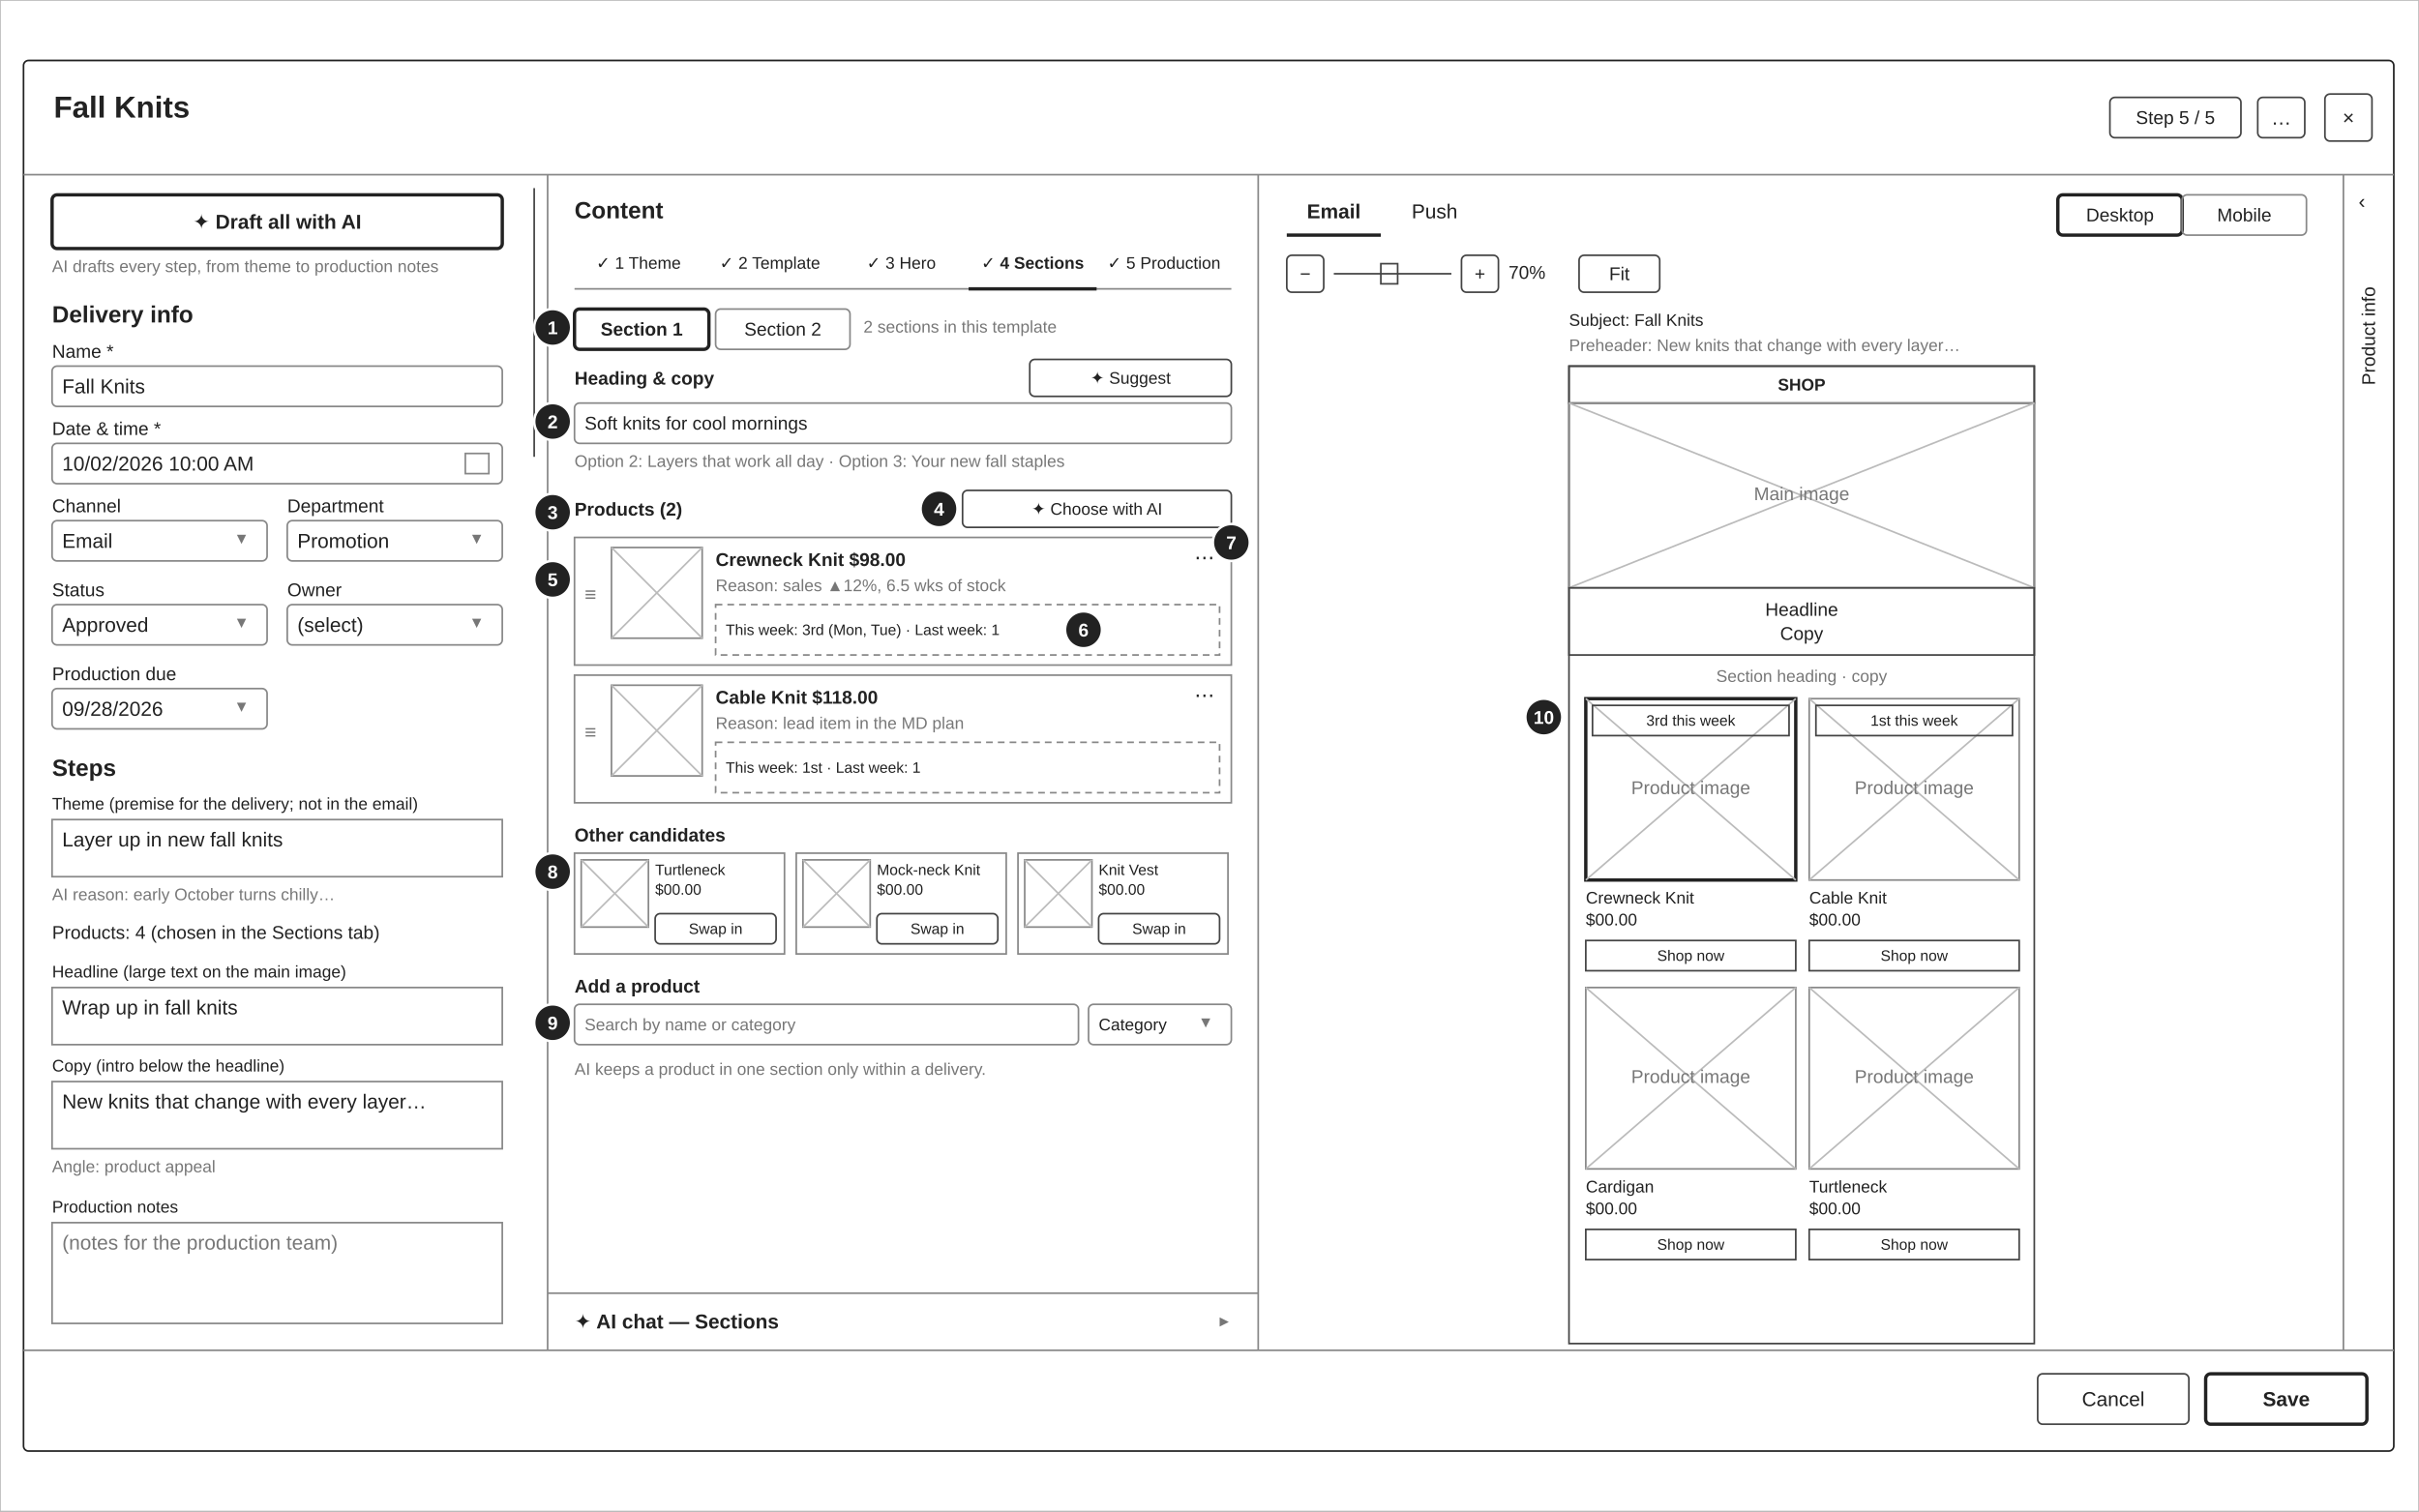
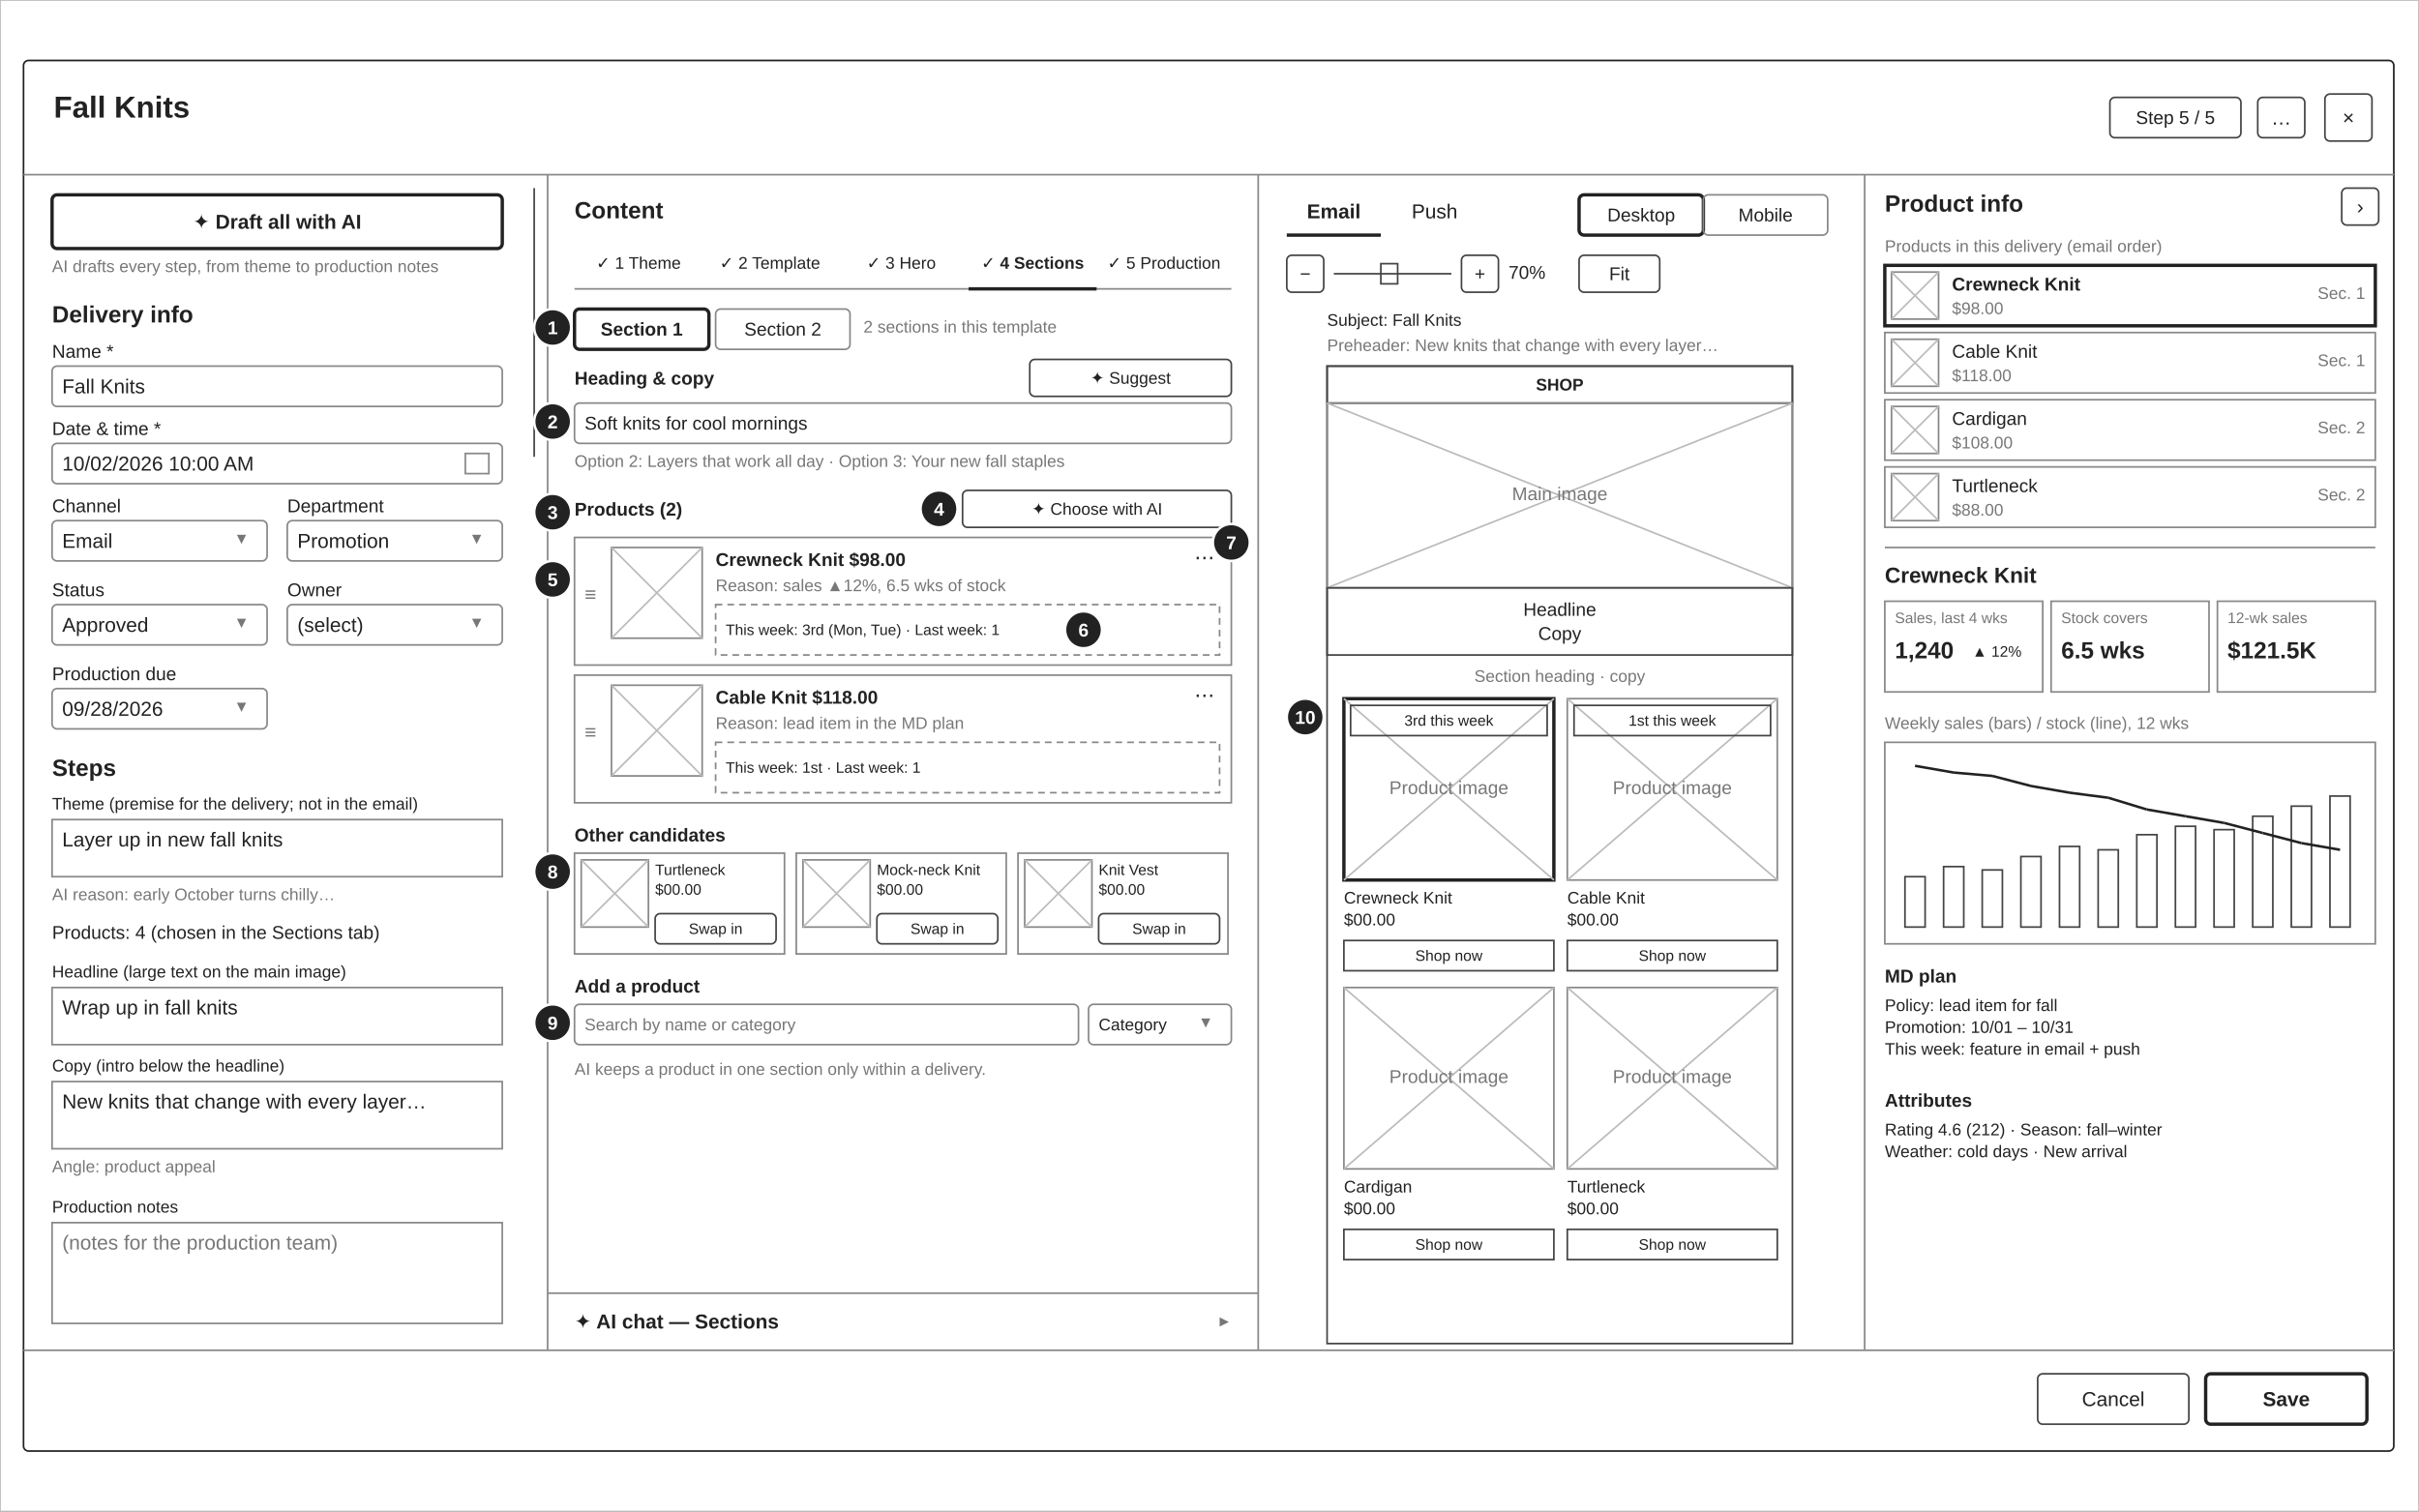
<svg xmlns="http://www.w3.org/2000/svg" width="1440" height="900" viewBox="0 0 1440 900" font-family="Segoe UI, Arial, sans-serif">
  <rect x="0" y="0" width="1440" height="900" fill="#FFFFFF" />
  <rect x="0.0" y="0.0" width="1440.0" height="900.0" rx="0" fill="none" stroke="#BBBBBB" stroke-width="1" />
  <rect x="14.0" y="36.0" width="1411.0" height="828.0" rx="3" fill="none" stroke="#222222" stroke-width="1" />
  <text x="32.0" y="70.0" font-size="18" fill="#222222" text-anchor="start" font-weight="bold">Fall Knits</text>
  <rect x="1256.0" y="58.0" width="78.0" height="24.0" rx="3" fill="none" stroke="#444444" stroke-width="1" />
  <text x="1295.0" y="73.8" font-size="11" fill="#222222" text-anchor="middle">Step 5 / 5</text>
  <rect x="1344.0" y="58.0" width="28.0" height="24.0" rx="3" fill="none" stroke="#444444" stroke-width="1" />
  <text x="1358.0" y="74.2" font-size="12" fill="#222222" text-anchor="middle">…</text>
  <rect x="1384.0" y="56.0" width="28.0" height="28.0" rx="3" fill="none" stroke="#444444" stroke-width="1" />
  <text x="1398.0" y="74.2" font-size="12" fill="#222222" text-anchor="middle">×</text>
  <line x1="14.0" y1="104.0" x2="1425.0" y2="104.0" stroke="#888888" stroke-width="1" />
  <line x1="326.0" y1="104.0" x2="326.0" y2="804.0" stroke="#888888" stroke-width="1" />
  <line x1="749.0" y1="104.0" x2="749.0" y2="804.0" stroke="#888888" stroke-width="1" />
  <text x="342.0" y="130.0" font-size="14" fill="#222222" text-anchor="start" font-weight="bold">Content</text>
  <text x="380.1" y="160.0" font-size="10" fill="#222222" text-anchor="middle">✓ 1 Theme</text>
  <text x="458.3" y="160.0" font-size="10" fill="#222222" text-anchor="middle">✓ 2 Template</text>
  <text x="536.5" y="160.0" font-size="10" fill="#222222" text-anchor="middle">✓ 3 Hero</text>
  <text x="614.7" y="160.0" font-size="10" fill="#222222" text-anchor="middle" font-weight="bold">✓ 4 Sections</text>
  <text x="692.9" y="160.0" font-size="10" fill="#222222" text-anchor="middle">✓ 5 Production</text>
  <line x1="342.0" y1="172.0" x2="733.0" y2="172.0" stroke="#888888" stroke-width="1" />
  <line x1="576.6" y1="172.0" x2="652.8" y2="172.0" stroke="#222222" stroke-width="2" />
  <line x1="14.0" y1="804.0" x2="1425.0" y2="804.0" stroke="#888888" stroke-width="1" />
  <rect x="1213.0" y="818.0" width="90.0" height="30.0" rx="3" fill="none" stroke="#444444" stroke-width="1" />
  <text x="1258.0" y="837.2" font-size="12" fill="#222222" text-anchor="middle">Cancel</text>
  <rect x="1313.0" y="818.0" width="96.0" height="30.0" rx="3" fill="none" stroke="#222222" stroke-width="2" />
  <text x="1361.0" y="837.2" font-size="12" fill="#222222" text-anchor="middle" font-weight="bold">Save</text>
  <rect x="31.0" y="116.0" width="268.0" height="32.0" rx="3" fill="none" stroke="#222222" stroke-width="2" />
  <text x="165.0" y="136.2" font-size="12" fill="#222222" text-anchor="middle" font-weight="bold">✦ Draft all with AI</text>
  <text x="31.0" y="162.0" font-size="10" fill="#777777" text-anchor="start">AI drafts every step, from theme to production notes</text>
  <text x="31.0" y="192.0" font-size="14" fill="#222222" text-anchor="start" font-weight="bold">Delivery info</text>
  <text x="31.0" y="213.0" font-size="11" fill="#222222" text-anchor="start">Name *</text>
  <rect x="31.0" y="218.0" width="268.0" height="24.0" rx="3" fill="none" stroke="#888888" stroke-width="1" />
  <text x="37.0" y="234.2" font-size="12" fill="#222222" text-anchor="start">Fall Knits</text>
  <text x="31.0" y="259.0" font-size="11" fill="#222222" text-anchor="start">Date &amp; time *</text>
  <rect x="31.0" y="264.0" width="268.0" height="24.0" rx="3" fill="none" stroke="#888888" stroke-width="1" />
  <text x="37.0" y="280.2" font-size="12" fill="#222222" text-anchor="start">10/02/2026 10:00 AM</text>
  <rect x="277.0" y="270.0" width="14.0" height="12.0" rx="0" fill="none" stroke="#888888" stroke-width="1" />
  <text x="31.0" y="305.0" font-size="11" fill="#222222" text-anchor="start">Channel</text>
  <rect x="31.0" y="310.0" width="128.0" height="24.0" rx="3" fill="none" stroke="#888888" stroke-width="1" />
  <text x="37.0" y="326.2" font-size="12" fill="#222222" text-anchor="start">Email</text>
  <text x="141.0" y="324.0" font-size="11" fill="#777777" text-anchor="start">▾</text>
  <text x="171.0" y="305.0" font-size="11" fill="#222222" text-anchor="start">Department</text>
  <rect x="171.0" y="310.0" width="128.0" height="24.0" rx="3" fill="none" stroke="#888888" stroke-width="1" />
  <text x="177.0" y="326.2" font-size="12" fill="#222222" text-anchor="start">Promotion</text>
  <text x="281.0" y="324.0" font-size="11" fill="#777777" text-anchor="start">▾</text>
  <text x="31.0" y="355.0" font-size="11" fill="#222222" text-anchor="start">Status</text>
  <rect x="31.0" y="360.0" width="128.0" height="24.0" rx="3" fill="none" stroke="#888888" stroke-width="1" />
  <text x="37.0" y="376.2" font-size="12" fill="#222222" text-anchor="start">Approved</text>
  <text x="141.0" y="374.0" font-size="11" fill="#777777" text-anchor="start">▾</text>
  <text x="171.0" y="355.0" font-size="11" fill="#222222" text-anchor="start">Owner</text>
  <rect x="171.0" y="360.0" width="128.0" height="24.0" rx="3" fill="none" stroke="#888888" stroke-width="1" />
  <text x="177.0" y="376.2" font-size="12" fill="#222222" text-anchor="start">(select)</text>
  <text x="281.0" y="374.0" font-size="11" fill="#777777" text-anchor="start">▾</text>
  <text x="31.0" y="405.0" font-size="11" fill="#222222" text-anchor="start">Production due</text>
  <rect x="31.0" y="410.0" width="128.0" height="24.0" rx="3" fill="none" stroke="#888888" stroke-width="1" />
  <text x="37.0" y="426.2" font-size="12" fill="#222222" text-anchor="start">09/28/2026</text>
  <text x="141.0" y="424.0" font-size="11" fill="#777777" text-anchor="start">▾</text>
  <text x="31.0" y="462.0" font-size="14" fill="#222222" text-anchor="start" font-weight="bold">Steps</text>
  <text x="31.0" y="482.0" font-size="10" fill="#222222" text-anchor="start">Theme (premise for the delivery; not in the email)</text>
  <rect x="31.0" y="488.0" width="268.0" height="34.0" rx="0" fill="none" stroke="#888888" stroke-width="1" />
  <text x="37.0" y="504.0" font-size="12" fill="#222222" text-anchor="start">Layer up in new fall knits</text>
  <text x="31.0" y="536.0" font-size="10" fill="#777777" text-anchor="start">AI reason: early October turns chilly…</text>
  <text x="31.0" y="559.0" font-size="11" fill="#222222" text-anchor="start">Products: 4 (chosen in the Sections tab)</text>
  <text x="31.0" y="582.0" font-size="10" fill="#222222" text-anchor="start">Headline (large text on the main image)</text>
  <rect x="31.0" y="588.0" width="268.0" height="34.0" rx="0" fill="none" stroke="#888888" stroke-width="1" />
  <text x="37.0" y="604.0" font-size="12" fill="#222222" text-anchor="start">Wrap up in fall knits</text>
  <text x="31.0" y="638.0" font-size="10" fill="#222222" text-anchor="start">Copy (intro below the headline)</text>
  <rect x="31.0" y="644.0" width="268.0" height="40.0" rx="0" fill="none" stroke="#888888" stroke-width="1" />
  <text x="37.0" y="660.0" font-size="12" fill="#222222" text-anchor="start">New knits that change with every layer…</text>
  <text x="31.0" y="698.0" font-size="10" fill="#777777" text-anchor="start">Angle: product appeal</text>
  <text x="31.0" y="722.0" font-size="10" fill="#222222" text-anchor="start">Production notes</text>
  <rect x="31.0" y="728.0" width="268.0" height="60.0" rx="0" fill="none" stroke="#888888" stroke-width="1" />
  <text x="37.0" y="744.0" font-size="12" fill="#777777" text-anchor="start">(notes for the production team)</text>
  <line x1="318.0" y1="112.0" x2="318.0" y2="272.0" stroke="#444444" stroke-width="1" />
-   <line x1="1395.0" y1="104.0" x2="1395.0" y2="804.0" stroke="#888888" stroke-width="1" />
-   <text x="1404.0" y="124.0" font-size="12" fill="#222222" text-anchor="start">‹</text>
-   <text x="1410.0" y="203.8" font-size="11" fill="#222222" text-anchor="middle" transform="rotate(-90 1410.0 200.0)">Product info</text>
+   <line x1="1110.0" y1="104.0" x2="1110.0" y2="804.0" stroke="#888888" stroke-width="1" />
+   <text x="1122.0" y="126.0" font-size="14" fill="#222222" text-anchor="start" font-weight="bold">Product info</text>
+   <rect x="1394.0" y="112.0" width="22.0" height="22.0" rx="3" fill="none" stroke="#444444" stroke-width="1" />
+   <text x="1405.0" y="127.2" font-size="12" fill="#222222" text-anchor="middle">›</text>
+   <text x="1122.0" y="150.0" font-size="10" fill="#777777" text-anchor="start">Products in this delivery (email order)</text>
+   <rect x="1122.0" y="158.0" width="292.0" height="36.0" rx="0" fill="none" stroke="#222222" stroke-width="2" />
+   <rect x="1126.0" y="162.0" width="28.0" height="28.0" rx="0" fill="none" stroke="#888888" stroke-width="1" />
+   <line x1="1126.0" y1="162.0" x2="1154.0" y2="190.0" stroke="#BBBBBB" stroke-width="1" />
+   <line x1="1154.0" y1="162.0" x2="1126.0" y2="190.0" stroke="#BBBBBB" stroke-width="1" />
+   <text x="1162.0" y="173.0" font-size="11" fill="#222222" text-anchor="start" font-weight="bold">Crewneck Knit</text>
+   <text x="1162.0" y="187.0" font-size="10" fill="#777777" text-anchor="start">$98.00</text>
+   <text x="1408.0" y="178.0" font-size="10" fill="#777777" text-anchor="end">Sec. 1</text>
+   <rect x="1122.0" y="198.0" width="292.0" height="36.0" rx="0" fill="none" stroke="#888888" stroke-width="1" />
+   <rect x="1126.0" y="202.0" width="28.0" height="28.0" rx="0" fill="none" stroke="#888888" stroke-width="1" />
+   <line x1="1126.0" y1="202.0" x2="1154.0" y2="230.0" stroke="#BBBBBB" stroke-width="1" />
+   <line x1="1154.0" y1="202.0" x2="1126.0" y2="230.0" stroke="#BBBBBB" stroke-width="1" />
+   <text x="1162.0" y="213.0" font-size="11" fill="#222222" text-anchor="start">Cable Knit</text>
+   <text x="1162.0" y="227.0" font-size="10" fill="#777777" text-anchor="start">$118.00</text>
+   <text x="1408.0" y="218.0" font-size="10" fill="#777777" text-anchor="end">Sec. 1</text>
+   <rect x="1122.0" y="238.0" width="292.0" height="36.0" rx="0" fill="none" stroke="#888888" stroke-width="1" />
+   <rect x="1126.0" y="242.0" width="28.0" height="28.0" rx="0" fill="none" stroke="#888888" stroke-width="1" />
+   <line x1="1126.0" y1="242.0" x2="1154.0" y2="270.0" stroke="#BBBBBB" stroke-width="1" />
+   <line x1="1154.0" y1="242.0" x2="1126.0" y2="270.0" stroke="#BBBBBB" stroke-width="1" />
+   <text x="1162.0" y="253.0" font-size="11" fill="#222222" text-anchor="start">Cardigan</text>
+   <text x="1162.0" y="267.0" font-size="10" fill="#777777" text-anchor="start">$108.00</text>
+   <text x="1408.0" y="258.0" font-size="10" fill="#777777" text-anchor="end">Sec. 2</text>
+   <rect x="1122.0" y="278.0" width="292.0" height="36.0" rx="0" fill="none" stroke="#888888" stroke-width="1" />
+   <rect x="1126.0" y="282.0" width="28.0" height="28.0" rx="0" fill="none" stroke="#888888" stroke-width="1" />
+   <line x1="1126.0" y1="282.0" x2="1154.0" y2="310.0" stroke="#BBBBBB" stroke-width="1" />
+   <line x1="1154.0" y1="282.0" x2="1126.0" y2="310.0" stroke="#BBBBBB" stroke-width="1" />
+   <text x="1162.0" y="293.0" font-size="11" fill="#222222" text-anchor="start">Turtleneck</text>
+   <text x="1162.0" y="307.0" font-size="10" fill="#777777" text-anchor="start">$88.00</text>
+   <text x="1408.0" y="298.0" font-size="10" fill="#777777" text-anchor="end">Sec. 2</text>
+   <line x1="1122.0" y1="326.0" x2="1414.0" y2="326.0" stroke="#888888" stroke-width="1" />
+   <text x="1122.0" y="347.0" font-size="13" fill="#222222" text-anchor="start" font-weight="bold">Crewneck Knit</text>
+   <rect x="1122.0" y="358.0" width="94.0" height="54.0" rx="0" fill="none" stroke="#888888" stroke-width="1" />
+   <text x="1128.0" y="371.0" font-size="9" fill="#777777" text-anchor="start">Sales, last 4 wks</text>
+   <text x="1128.0" y="392.0" font-size="14" fill="#222222" text-anchor="start" font-weight="bold">1,240</text>
+   <text x="1174.0" y="391.0" font-size="9" fill="#222222" text-anchor="start">▲ 12%</text>
+   <rect x="1221.0" y="358.0" width="94.0" height="54.0" rx="0" fill="none" stroke="#888888" stroke-width="1" />
+   <text x="1227.0" y="371.0" font-size="9" fill="#777777" text-anchor="start">Stock covers</text>
+   <text x="1227.0" y="392.0" font-size="14" fill="#222222" text-anchor="start" font-weight="bold">6.5 wks</text>
+   <rect x="1320.0" y="358.0" width="94.0" height="54.0" rx="0" fill="none" stroke="#888888" stroke-width="1" />
+   <text x="1326.0" y="371.0" font-size="9" fill="#777777" text-anchor="start">12-wk sales</text>
+   <text x="1326.0" y="392.0" font-size="14" fill="#222222" text-anchor="start" font-weight="bold">$121.5K</text>
+   <text x="1122.0" y="434.0" font-size="10" fill="#777777" text-anchor="start">Weekly sales (bars) / stock (line), 12 wks</text>
+   <rect x="1122.0" y="442.0" width="292.0" height="120.0" rx="0" fill="none" stroke="#888888" stroke-width="1" />
+   <rect x="1134.0" y="522.0" width="12.0" height="30.0" rx="0" fill="none" stroke="#444444" stroke-width="1" />
+   <rect x="1157.0" y="516.0" width="12.0" height="36.0" rx="0" fill="none" stroke="#444444" stroke-width="1" />
+   <rect x="1180.0" y="518.0" width="12.0" height="34.0" rx="0" fill="none" stroke="#444444" stroke-width="1" />
+   <rect x="1203.0" y="510.0" width="12.0" height="42.0" rx="0" fill="none" stroke="#444444" stroke-width="1" />
+   <rect x="1226.0" y="504.0" width="12.0" height="48.0" rx="0" fill="none" stroke="#444444" stroke-width="1" />
+   <rect x="1249.0" y="506.0" width="12.0" height="46.0" rx="0" fill="none" stroke="#444444" stroke-width="1" />
+   <rect x="1272.0" y="497.0" width="12.0" height="55.0" rx="0" fill="none" stroke="#444444" stroke-width="1" />
+   <rect x="1295.0" y="492.0" width="12.0" height="60.0" rx="0" fill="none" stroke="#444444" stroke-width="1" />
+   <rect x="1318.0" y="494.0" width="12.0" height="58.0" rx="0" fill="none" stroke="#444444" stroke-width="1" />
+   <rect x="1341.0" y="486.0" width="12.0" height="66.0" rx="0" fill="none" stroke="#444444" stroke-width="1" />
+   <rect x="1364.0" y="480.0" width="12.0" height="72.0" rx="0" fill="none" stroke="#444444" stroke-width="1" />
+   <rect x="1387.0" y="474.0" width="12.0" height="78.0" rx="0" fill="none" stroke="#444444" stroke-width="1" />
+   <line x1="1140.0" y1="456.0" x2="1163.0" y2="460.0" stroke="#222222" stroke-width="1.5" />
+   <line x1="1163.0" y1="460.0" x2="1186.0" y2="462.0" stroke="#222222" stroke-width="1.5" />
+   <line x1="1186.0" y1="462.0" x2="1209.0" y2="468.0" stroke="#222222" stroke-width="1.5" />
+   <line x1="1209.0" y1="468.0" x2="1232.0" y2="472.0" stroke="#222222" stroke-width="1.5" />
+   <line x1="1232.0" y1="472.0" x2="1255.0" y2="475.0" stroke="#222222" stroke-width="1.5" />
+   <line x1="1255.0" y1="475.0" x2="1278.0" y2="482.0" stroke="#222222" stroke-width="1.5" />
+   <line x1="1278.0" y1="482.0" x2="1301.0" y2="486.0" stroke="#222222" stroke-width="1.5" />
+   <line x1="1301.0" y1="486.0" x2="1324.0" y2="490.0" stroke="#222222" stroke-width="1.5" />
+   <line x1="1324.0" y1="490.0" x2="1347.0" y2="496.0" stroke="#222222" stroke-width="1.5" />
+   <line x1="1347.0" y1="496.0" x2="1370.0" y2="502.0" stroke="#222222" stroke-width="1.5" />
+   <line x1="1370.0" y1="502.0" x2="1393.0" y2="506.0" stroke="#222222" stroke-width="1.5" />
+   <text x="1122.0" y="585.0" font-size="11" fill="#222222" text-anchor="start" font-weight="bold">MD plan</text>
+   <text x="1122.0" y="602.0" font-size="10" fill="#222222" text-anchor="start">Policy: lead item for fall</text>
+   <text x="1122.0" y="615.0" font-size="10" fill="#222222" text-anchor="start">Promotion: 10/01 – 10/31</text>
+   <text x="1122.0" y="628.0" font-size="10" fill="#222222" text-anchor="start">This week: feature in email + push</text>
+   <text x="1122.0" y="659.0" font-size="11" fill="#222222" text-anchor="start" font-weight="bold">Attributes</text>
+   <text x="1122.0" y="676.0" font-size="10" fill="#222222" text-anchor="start">Rating 4.6 (212) · Season: fall–winter</text>
+   <text x="1122.0" y="689.0" font-size="10" fill="#222222" text-anchor="start">Weather: cold days · New arrival</text>
  <rect x="342.0" y="184.0" width="80.0" height="24.0" rx="3" fill="none" stroke="#222222" stroke-width="2" />
  <text x="382.0" y="199.8" font-size="11" fill="#222222" text-anchor="middle" font-weight="bold">Section 1</text>
  <rect x="426.0" y="184.0" width="80.0" height="24.0" rx="3" fill="none" stroke="#888888" stroke-width="1" />
  <text x="466.0" y="199.8" font-size="11" fill="#222222" text-anchor="middle">Section 2</text>
  <text x="514.0" y="198.0" font-size="10" fill="#777777" text-anchor="start">2 sections in this template</text>
  <text x="342.0" y="229.0" font-size="11" fill="#222222" text-anchor="start" font-weight="bold">Heading &amp; copy</text>
  <rect x="613.0" y="214.0" width="120.0" height="22.0" rx="3" fill="none" stroke="#444444" stroke-width="1" />
  <text x="673.0" y="228.5" font-size="10" fill="#222222" text-anchor="middle">✦ Suggest</text>
  <rect x="342.0" y="240.0" width="391.0" height="24.0" rx="3" fill="none" stroke="#888888" stroke-width="1" />
  <text x="348.0" y="255.8" font-size="11" fill="#222222" text-anchor="start">Soft knits for cool mornings</text>
  <text x="342.0" y="278.0" font-size="10" fill="#777777" text-anchor="start">Option 2: Layers that work all day   ·   Option 3: Your new fall staples</text>
  <text x="342.0" y="307.0" font-size="11" fill="#222222" text-anchor="start" font-weight="bold">Products (2)</text>
  <rect x="573.0" y="292.0" width="160.0" height="22.0" rx="3" fill="none" stroke="#444444" stroke-width="1" />
  <text x="653.0" y="306.5" font-size="10" fill="#222222" text-anchor="middle">✦ Choose with AI</text>
  <rect x="342.0" y="320.0" width="391.0" height="76.0" rx="0" fill="none" stroke="#888888" stroke-width="1" />
  <text x="348.0" y="358.0" font-size="12" fill="#777777" text-anchor="start">≡</text>
  <rect x="364.0" y="326.0" width="54.0" height="54.0" rx="0" fill="none" stroke="#888888" stroke-width="1" />
  <line x1="364.0" y1="326.0" x2="418.0" y2="380.0" stroke="#BBBBBB" stroke-width="1" />
  <line x1="418.0" y1="326.0" x2="364.0" y2="380.0" stroke="#BBBBBB" stroke-width="1" />
  <text x="426.0" y="337.0" font-size="11" fill="#222222" text-anchor="start" font-weight="bold">Crewneck Knit   $98.00</text>
  <text x="426.0" y="352.0" font-size="10" fill="#777777" text-anchor="start">Reason: sales ▲12%, 6.5 wks of stock</text>
  <rect x="426.0" y="360.0" width="300.0" height="30.0" rx="0" fill="none" stroke="#888888" stroke-width="1" stroke-dasharray="4 3" />
  <text x="432.0" y="378.1" font-size="9" fill="#222222" text-anchor="start">This week: 3rd (Mon, Tue) · Last week: 1</text>
  <text x="717.0" y="336.0" font-size="12" fill="#222222" text-anchor="middle">⋯</text>
  <rect x="342.0" y="402.0" width="391.0" height="76.0" rx="0" fill="none" stroke="#888888" stroke-width="1" />
  <text x="348.0" y="440.0" font-size="12" fill="#777777" text-anchor="start">≡</text>
  <rect x="364.0" y="408.0" width="54.0" height="54.0" rx="0" fill="none" stroke="#888888" stroke-width="1" />
  <line x1="364.0" y1="408.0" x2="418.0" y2="462.0" stroke="#BBBBBB" stroke-width="1" />
  <line x1="418.0" y1="408.0" x2="364.0" y2="462.0" stroke="#BBBBBB" stroke-width="1" />
  <text x="426.0" y="419.0" font-size="11" fill="#222222" text-anchor="start" font-weight="bold">Cable Knit   $118.00</text>
  <text x="426.0" y="434.0" font-size="10" fill="#777777" text-anchor="start">Reason: lead item in the MD plan</text>
  <rect x="426.0" y="442.0" width="300.0" height="30.0" rx="0" fill="none" stroke="#888888" stroke-width="1" stroke-dasharray="4 3" />
  <text x="432.0" y="460.1" font-size="9" fill="#222222" text-anchor="start">This week: 1st · Last week: 1</text>
  <text x="717.0" y="418.0" font-size="12" fill="#222222" text-anchor="middle">⋯</text>
  <text x="342.0" y="501.0" font-size="11" fill="#222222" text-anchor="start" font-weight="bold">Other candidates</text>
  <rect x="342.0" y="508.0" width="125.0" height="60.0" rx="0" fill="none" stroke="#888888" stroke-width="1" />
  <rect x="346.0" y="512.0" width="40.0" height="40.0" rx="0" fill="none" stroke="#888888" stroke-width="1" />
  <line x1="346.0" y1="512.0" x2="386.0" y2="552.0" stroke="#BBBBBB" stroke-width="1" />
  <line x1="386.0" y1="512.0" x2="346.0" y2="552.0" stroke="#BBBBBB" stroke-width="1" />
  <text x="390.0" y="521.0" font-size="9" fill="#222222" text-anchor="start">Turtleneck</text>
  <text x="390.0" y="532.7" font-size="9" fill="#222222" text-anchor="start">$00.00</text>
  <rect x="390.0" y="544.0" width="72.0" height="18.0" rx="3" fill="none" stroke="#444444" stroke-width="1" />
  <text x="426.0" y="556.1" font-size="9" fill="#222222" text-anchor="middle">Swap in</text>
  <rect x="474.0" y="508.0" width="125.0" height="60.0" rx="0" fill="none" stroke="#888888" stroke-width="1" />
  <rect x="478.0" y="512.0" width="40.0" height="40.0" rx="0" fill="none" stroke="#888888" stroke-width="1" />
  <line x1="478.0" y1="512.0" x2="518.0" y2="552.0" stroke="#BBBBBB" stroke-width="1" />
  <line x1="518.0" y1="512.0" x2="478.0" y2="552.0" stroke="#BBBBBB" stroke-width="1" />
  <text x="522.0" y="521.0" font-size="9" fill="#222222" text-anchor="start">Mock-neck Knit</text>
  <text x="522.0" y="532.7" font-size="9" fill="#222222" text-anchor="start">$00.00</text>
  <rect x="522.0" y="544.0" width="72.0" height="18.0" rx="3" fill="none" stroke="#444444" stroke-width="1" />
  <text x="558.0" y="556.1" font-size="9" fill="#222222" text-anchor="middle">Swap in</text>
  <rect x="606.0" y="508.0" width="125.0" height="60.0" rx="0" fill="none" stroke="#888888" stroke-width="1" />
  <rect x="610.0" y="512.0" width="40.0" height="40.0" rx="0" fill="none" stroke="#888888" stroke-width="1" />
  <line x1="610.0" y1="512.0" x2="650.0" y2="552.0" stroke="#BBBBBB" stroke-width="1" />
  <line x1="650.0" y1="512.0" x2="610.0" y2="552.0" stroke="#BBBBBB" stroke-width="1" />
  <text x="654.0" y="521.0" font-size="9" fill="#222222" text-anchor="start">Knit Vest</text>
  <text x="654.0" y="532.7" font-size="9" fill="#222222" text-anchor="start">$00.00</text>
  <rect x="654.0" y="544.0" width="72.0" height="18.0" rx="3" fill="none" stroke="#444444" stroke-width="1" />
  <text x="690.0" y="556.1" font-size="9" fill="#222222" text-anchor="middle">Swap in</text>
  <text x="342.0" y="591.0" font-size="11" fill="#222222" text-anchor="start" font-weight="bold">Add a product</text>
  <rect x="342.0" y="598.0" width="300.0" height="24.0" rx="3" fill="none" stroke="#888888" stroke-width="1" />
  <text x="348.0" y="613.5" font-size="10" fill="#777777" text-anchor="start">Search by name or category</text>
  <rect x="648.0" y="598.0" width="85.0" height="24.0" rx="3" fill="none" stroke="#888888" stroke-width="1" />
  <text x="654.0" y="613.5" font-size="10" fill="#222222" text-anchor="start">Category</text>
  <text x="715.0" y="612.0" font-size="11" fill="#777777" text-anchor="start">▾</text>
  <text x="342.0" y="640.0" font-size="10" fill="#777777" text-anchor="start">AI keeps a product in one section only within a delivery.</text>
  <line x1="326.0" y1="770.0" x2="749.0" y2="770.0" stroke="#888888" stroke-width="1" />
  <text x="342.0" y="791.0" font-size="12" fill="#222222" text-anchor="start" font-weight="bold">✦ AI chat — Sections</text>
  <text x="726.0" y="790.0" font-size="11" fill="#777777" text-anchor="start">▸</text>
  <text x="794.0" y="130.0" font-size="12" fill="#222222" text-anchor="middle" font-weight="bold">Email</text>
  <text x="854.0" y="130.0" font-size="12" fill="#222222" text-anchor="middle">Push</text>
  <line x1="766.0" y1="140.0" x2="822.0" y2="140.0" stroke="#222222" stroke-width="2" />
-   <rect x="1225.0" y="116.0" width="74.0" height="24.0" rx="3" fill="none" stroke="#222222" stroke-width="2" />
-   <text x="1262.0" y="131.8" font-size="11" fill="#222222" text-anchor="middle">Desktop</text>
-   <rect x="1299.0" y="116.0" width="74.0" height="24.0" rx="3" fill="none" stroke="#888888" stroke-width="1" />
-   <text x="1336.0" y="131.8" font-size="11" fill="#222222" text-anchor="middle">Mobile</text>
+   <rect x="940.0" y="116.0" width="74.0" height="24.0" rx="3" fill="none" stroke="#222222" stroke-width="2" />
+   <text x="977.0" y="131.8" font-size="11" fill="#222222" text-anchor="middle">Desktop</text>
+   <rect x="1014.0" y="116.0" width="74.0" height="24.0" rx="3" fill="none" stroke="#888888" stroke-width="1" />
+   <text x="1051.0" y="131.8" font-size="11" fill="#222222" text-anchor="middle">Mobile</text>
  <rect x="766.0" y="152.0" width="22.0" height="22.0" rx="3" fill="none" stroke="#444444" stroke-width="1" />
  <text x="777.0" y="166.8" font-size="11" fill="#222222" text-anchor="middle">−</text>
  <line x1="794.0" y1="163.0" x2="864.0" y2="163.0" stroke="#444444" stroke-width="1" />
  <rect x="822.0" y="157.0" width="10.0" height="12.0" rx="0" fill="none" stroke="#444444" stroke-width="1" />
  <rect x="870.0" y="152.0" width="22.0" height="22.0" rx="3" fill="none" stroke="#444444" stroke-width="1" />
  <text x="881.0" y="166.8" font-size="11" fill="#222222" text-anchor="middle">+</text>
  <text x="898.0" y="166.0" font-size="11" fill="#222222" text-anchor="start">70%</text>
  <rect x="940.0" y="152.0" width="48.0" height="22.0" rx="3" fill="none" stroke="#444444" stroke-width="1" />
  <text x="964.0" y="166.8" font-size="11" fill="#222222" text-anchor="middle">Fit</text>
-   <text x="934.0" y="194.0" font-size="10" fill="#222222" text-anchor="start">Subject: Fall Knits</text>
-   <text x="934.0" y="209.0" font-size="10" fill="#777777" text-anchor="start">Preheader: New knits that change with every layer…</text>
-   <rect x="934.0" y="218.0" width="277.0" height="582.0" rx="0" fill="none" stroke="#444444" stroke-width="1" />
-   <rect x="934.0" y="218.0" width="277.0" height="22.0" rx="0" fill="none" stroke="#444444" stroke-width="1" />
-   <text x="1072.5" y="232.5" font-size="10" fill="#222222" text-anchor="middle" font-weight="bold">SHOP</text>
-   <rect x="934.0" y="240.0" width="277.0" height="110.0" rx="0" fill="none" stroke="#888888" stroke-width="1" />
-   <line x1="934.0" y1="240.0" x2="1211.0" y2="350.0" stroke="#BBBBBB" stroke-width="1" />
-   <line x1="1211.0" y1="240.0" x2="934.0" y2="350.0" stroke="#BBBBBB" stroke-width="1" />
-   <text x="1072.5" y="297.8" font-size="11" fill="#777777" text-anchor="middle">Main image</text>
-   <rect x="934.0" y="350.0" width="277.0" height="40.0" rx="0" fill="none" stroke="#444444" stroke-width="1" />
-   <text x="1072.5" y="366.7" font-size="11" fill="#222222" text-anchor="middle">Headline</text>
-   <text x="1072.5" y="381.0" font-size="11" fill="#222222" text-anchor="middle">Copy</text>
-   <text x="1072.5" y="406.0" font-size="10" fill="#777777" text-anchor="middle">Section heading · copy</text>
-   <rect x="944.0" y="416.0" width="125.0" height="108.0" rx="0" fill="none" stroke="#222222" stroke-width="2" />
-   <line x1="944.0" y1="416.0" x2="1069.0" y2="524.0" stroke="#BBBBBB" stroke-width="1" />
-   <line x1="1069.0" y1="416.0" x2="944.0" y2="524.0" stroke="#BBBBBB" stroke-width="1" />
-   <text x="1006.5" y="472.8" font-size="11" fill="#777777" text-anchor="middle">Product image</text>
-   <text x="944.0" y="538.0" font-size="10" fill="#222222" text-anchor="start">Crewneck Knit</text>
-   <text x="944.0" y="551.0" font-size="10" fill="#222222" text-anchor="start">$00.00</text>
-   <rect x="944.0" y="560.0" width="125.0" height="18.0" rx="0" fill="none" stroke="#444444" stroke-width="1" />
-   <text x="1006.5" y="572.1" font-size="9" fill="#222222" text-anchor="middle">Shop now</text>
-   <rect x="948.0" y="420.0" width="117.0" height="18.0" rx="0" fill="none" stroke="#444444" stroke-width="1" />
-   <text x="1006.5" y="432.1" font-size="9" fill="#222222" text-anchor="middle">3rd this week</text>
-   <rect x="1077.0" y="416.0" width="125.0" height="108.0" rx="0" fill="none" stroke="#888888" stroke-width="1" />
-   <line x1="1077.0" y1="416.0" x2="1202.0" y2="524.0" stroke="#BBBBBB" stroke-width="1" />
-   <line x1="1202.0" y1="416.0" x2="1077.0" y2="524.0" stroke="#BBBBBB" stroke-width="1" />
-   <text x="1139.5" y="472.8" font-size="11" fill="#777777" text-anchor="middle">Product image</text>
-   <text x="1077.0" y="538.0" font-size="10" fill="#222222" text-anchor="start">Cable Knit</text>
-   <text x="1077.0" y="551.0" font-size="10" fill="#222222" text-anchor="start">$00.00</text>
-   <rect x="1077.0" y="560.0" width="125.0" height="18.0" rx="0" fill="none" stroke="#444444" stroke-width="1" />
-   <text x="1139.5" y="572.1" font-size="9" fill="#222222" text-anchor="middle">Shop now</text>
-   <rect x="1081.0" y="420.0" width="117.0" height="18.0" rx="0" fill="none" stroke="#444444" stroke-width="1" />
-   <text x="1139.5" y="432.1" font-size="9" fill="#222222" text-anchor="middle">1st this week</text>
-   <rect x="944.0" y="588.0" width="125.0" height="108.0" rx="0" fill="none" stroke="#888888" stroke-width="1" />
-   <line x1="944.0" y1="588.0" x2="1069.0" y2="696.0" stroke="#BBBBBB" stroke-width="1" />
-   <line x1="1069.0" y1="588.0" x2="944.0" y2="696.0" stroke="#BBBBBB" stroke-width="1" />
-   <text x="1006.5" y="644.8" font-size="11" fill="#777777" text-anchor="middle">Product image</text>
-   <text x="944.0" y="710.0" font-size="10" fill="#222222" text-anchor="start">Cardigan</text>
-   <text x="944.0" y="723.0" font-size="10" fill="#222222" text-anchor="start">$00.00</text>
-   <rect x="944.0" y="732.0" width="125.0" height="18.0" rx="0" fill="none" stroke="#444444" stroke-width="1" />
-   <text x="1006.5" y="744.1" font-size="9" fill="#222222" text-anchor="middle">Shop now</text>
-   <rect x="1077.0" y="588.0" width="125.0" height="108.0" rx="0" fill="none" stroke="#888888" stroke-width="1" />
-   <line x1="1077.0" y1="588.0" x2="1202.0" y2="696.0" stroke="#BBBBBB" stroke-width="1" />
-   <line x1="1202.0" y1="588.0" x2="1077.0" y2="696.0" stroke="#BBBBBB" stroke-width="1" />
-   <text x="1139.5" y="644.8" font-size="11" fill="#777777" text-anchor="middle">Product image</text>
-   <text x="1077.0" y="710.0" font-size="10" fill="#222222" text-anchor="start">Turtleneck</text>
-   <text x="1077.0" y="723.0" font-size="10" fill="#222222" text-anchor="start">$00.00</text>
-   <rect x="1077.0" y="732.0" width="125.0" height="18.0" rx="0" fill="none" stroke="#444444" stroke-width="1" />
-   <text x="1139.5" y="744.1" font-size="9" fill="#222222" text-anchor="middle">Shop now</text>
+   <text x="790.0" y="194.0" font-size="10" fill="#222222" text-anchor="start">Subject: Fall Knits</text>
+   <text x="790.0" y="209.0" font-size="10" fill="#777777" text-anchor="start">Preheader: New knits that change with every layer…</text>
+   <rect x="790.0" y="218.0" width="277.0" height="582.0" rx="0" fill="none" stroke="#444444" stroke-width="1" />
+   <rect x="790.0" y="218.0" width="277.0" height="22.0" rx="0" fill="none" stroke="#444444" stroke-width="1" />
+   <text x="928.5" y="232.5" font-size="10" fill="#222222" text-anchor="middle" font-weight="bold">SHOP</text>
+   <rect x="790.0" y="240.0" width="277.0" height="110.0" rx="0" fill="none" stroke="#888888" stroke-width="1" />
+   <line x1="790.0" y1="240.0" x2="1067.0" y2="350.0" stroke="#BBBBBB" stroke-width="1" />
+   <line x1="1067.0" y1="240.0" x2="790.0" y2="350.0" stroke="#BBBBBB" stroke-width="1" />
+   <text x="928.5" y="297.8" font-size="11" fill="#777777" text-anchor="middle">Main image</text>
+   <rect x="790.0" y="350.0" width="277.0" height="40.0" rx="0" fill="none" stroke="#444444" stroke-width="1" />
+   <text x="928.5" y="366.7" font-size="11" fill="#222222" text-anchor="middle">Headline</text>
+   <text x="928.5" y="381.0" font-size="11" fill="#222222" text-anchor="middle">Copy</text>
+   <text x="928.5" y="406.0" font-size="10" fill="#777777" text-anchor="middle">Section heading · copy</text>
+   <rect x="800.0" y="416.0" width="125.0" height="108.0" rx="0" fill="none" stroke="#222222" stroke-width="2" />
+   <line x1="800.0" y1="416.0" x2="925.0" y2="524.0" stroke="#BBBBBB" stroke-width="1" />
+   <line x1="925.0" y1="416.0" x2="800.0" y2="524.0" stroke="#BBBBBB" stroke-width="1" />
+   <text x="862.5" y="472.8" font-size="11" fill="#777777" text-anchor="middle">Product image</text>
+   <text x="800.0" y="538.0" font-size="10" fill="#222222" text-anchor="start">Crewneck Knit</text>
+   <text x="800.0" y="551.0" font-size="10" fill="#222222" text-anchor="start">$00.00</text>
+   <rect x="800.0" y="560.0" width="125.0" height="18.0" rx="0" fill="none" stroke="#444444" stroke-width="1" />
+   <text x="862.5" y="572.1" font-size="9" fill="#222222" text-anchor="middle">Shop now</text>
+   <rect x="804.0" y="420.0" width="117.0" height="18.0" rx="0" fill="none" stroke="#444444" stroke-width="1" />
+   <text x="862.5" y="432.1" font-size="9" fill="#222222" text-anchor="middle">3rd this week</text>
+   <rect x="933.0" y="416.0" width="125.0" height="108.0" rx="0" fill="none" stroke="#888888" stroke-width="1" />
+   <line x1="933.0" y1="416.0" x2="1058.0" y2="524.0" stroke="#BBBBBB" stroke-width="1" />
+   <line x1="1058.0" y1="416.0" x2="933.0" y2="524.0" stroke="#BBBBBB" stroke-width="1" />
+   <text x="995.5" y="472.8" font-size="11" fill="#777777" text-anchor="middle">Product image</text>
+   <text x="933.0" y="538.0" font-size="10" fill="#222222" text-anchor="start">Cable Knit</text>
+   <text x="933.0" y="551.0" font-size="10" fill="#222222" text-anchor="start">$00.00</text>
+   <rect x="933.0" y="560.0" width="125.0" height="18.0" rx="0" fill="none" stroke="#444444" stroke-width="1" />
+   <text x="995.5" y="572.1" font-size="9" fill="#222222" text-anchor="middle">Shop now</text>
+   <rect x="937.0" y="420.0" width="117.0" height="18.0" rx="0" fill="none" stroke="#444444" stroke-width="1" />
+   <text x="995.5" y="432.1" font-size="9" fill="#222222" text-anchor="middle">1st this week</text>
+   <rect x="800.0" y="588.0" width="125.0" height="108.0" rx="0" fill="none" stroke="#888888" stroke-width="1" />
+   <line x1="800.0" y1="588.0" x2="925.0" y2="696.0" stroke="#BBBBBB" stroke-width="1" />
+   <line x1="925.0" y1="588.0" x2="800.0" y2="696.0" stroke="#BBBBBB" stroke-width="1" />
+   <text x="862.5" y="644.8" font-size="11" fill="#777777" text-anchor="middle">Product image</text>
+   <text x="800.0" y="710.0" font-size="10" fill="#222222" text-anchor="start">Cardigan</text>
+   <text x="800.0" y="723.0" font-size="10" fill="#222222" text-anchor="start">$00.00</text>
+   <rect x="800.0" y="732.0" width="125.0" height="18.0" rx="0" fill="none" stroke="#444444" stroke-width="1" />
+   <text x="862.5" y="744.1" font-size="9" fill="#222222" text-anchor="middle">Shop now</text>
+   <rect x="933.0" y="588.0" width="125.0" height="108.0" rx="0" fill="none" stroke="#888888" stroke-width="1" />
+   <line x1="933.0" y1="588.0" x2="1058.0" y2="696.0" stroke="#BBBBBB" stroke-width="1" />
+   <line x1="1058.0" y1="588.0" x2="933.0" y2="696.0" stroke="#BBBBBB" stroke-width="1" />
+   <text x="995.5" y="644.8" font-size="11" fill="#777777" text-anchor="middle">Product image</text>
+   <text x="933.0" y="710.0" font-size="10" fill="#222222" text-anchor="start">Turtleneck</text>
+   <text x="933.0" y="723.0" font-size="10" fill="#222222" text-anchor="start">$00.00</text>
+   <rect x="933.0" y="732.0" width="125.0" height="18.0" rx="0" fill="none" stroke="#444444" stroke-width="1" />
+   <text x="995.5" y="744.1" font-size="9" fill="#222222" text-anchor="middle">Shop now</text>
  <circle cx="329" cy="195" r="11" fill="#222222" stroke="#FFFFFF" stroke-width="1.5" />
  <text x="329" y="199" font-size="11" font-weight="bold" fill="#FFFFFF" text-anchor="middle">1</text>
  <circle cx="329" cy="251" r="11" fill="#222222" stroke="#FFFFFF" stroke-width="1.5" />
  <text x="329" y="255" font-size="11" font-weight="bold" fill="#FFFFFF" text-anchor="middle">2</text>
  <circle cx="329" cy="305" r="11" fill="#222222" stroke="#FFFFFF" stroke-width="1.5" />
  <text x="329" y="309" font-size="11" font-weight="bold" fill="#FFFFFF" text-anchor="middle">3</text>
  <circle cx="559" cy="303" r="11" fill="#222222" stroke="#FFFFFF" stroke-width="1.5" />
  <text x="559" y="307" font-size="11" font-weight="bold" fill="#FFFFFF" text-anchor="middle">4</text>
  <circle cx="329" cy="345" r="11" fill="#222222" stroke="#FFFFFF" stroke-width="1.5" />
  <text x="329" y="349" font-size="11" font-weight="bold" fill="#FFFFFF" text-anchor="middle">5</text>
  <circle cx="645" cy="375" r="11" fill="#222222" stroke="#FFFFFF" stroke-width="1.5" />
  <text x="645" y="379" font-size="11" font-weight="bold" fill="#FFFFFF" text-anchor="middle">6</text>
  <circle cx="733" cy="323" r="11" fill="#222222" stroke="#FFFFFF" stroke-width="1.5" />
  <text x="733" y="327" font-size="11" font-weight="bold" fill="#FFFFFF" text-anchor="middle">7</text>
  <circle cx="329" cy="519" r="11" fill="#222222" stroke="#FFFFFF" stroke-width="1.5" />
  <text x="329" y="523" font-size="11" font-weight="bold" fill="#FFFFFF" text-anchor="middle">8</text>
  <circle cx="329" cy="609" r="11" fill="#222222" stroke="#FFFFFF" stroke-width="1.5" />
  <text x="329" y="613" font-size="11" font-weight="bold" fill="#FFFFFF" text-anchor="middle">9</text>
-   <circle cx="919" cy="427" r="11" fill="#222222" stroke="#FFFFFF" stroke-width="1.5" />
-   <text x="919" y="431" font-size="11" font-weight="bold" fill="#FFFFFF" text-anchor="middle">10</text>
+   <circle cx="777" cy="427" r="11" fill="#222222" stroke="#FFFFFF" stroke-width="1.5" />
+   <text x="777" y="431" font-size="11" font-weight="bold" fill="#FFFFFF" text-anchor="middle">10</text>
</svg>
